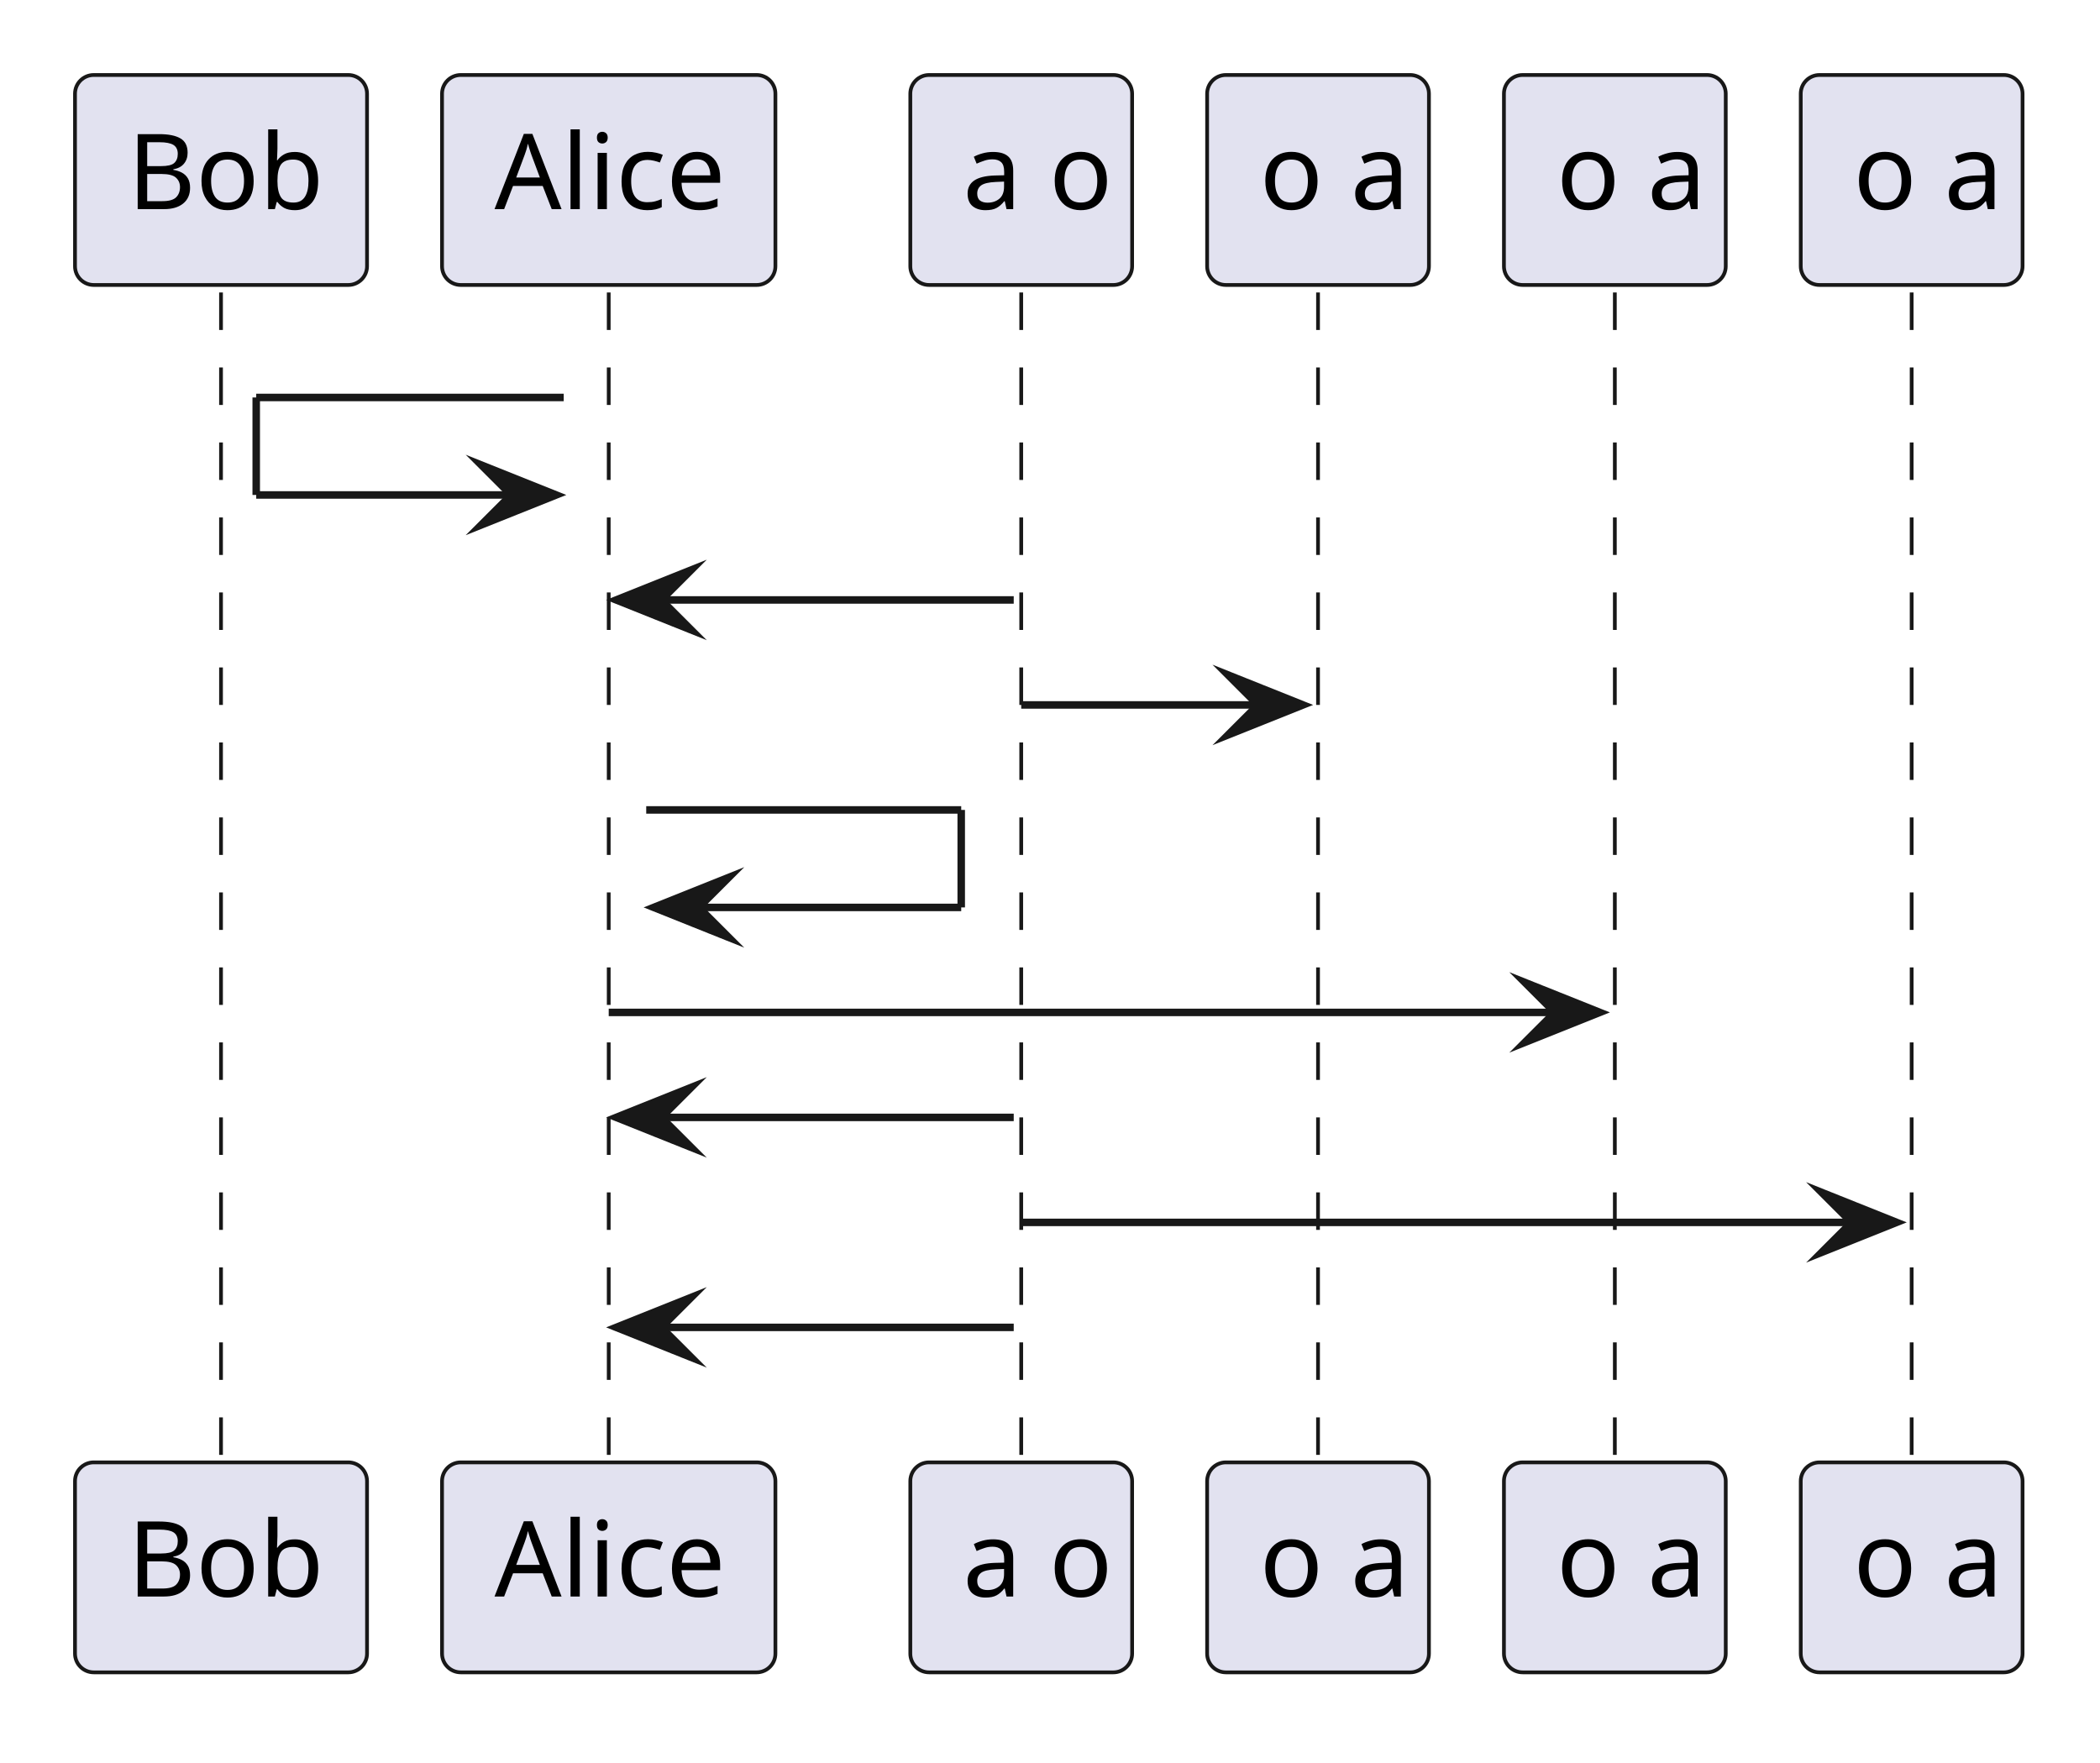
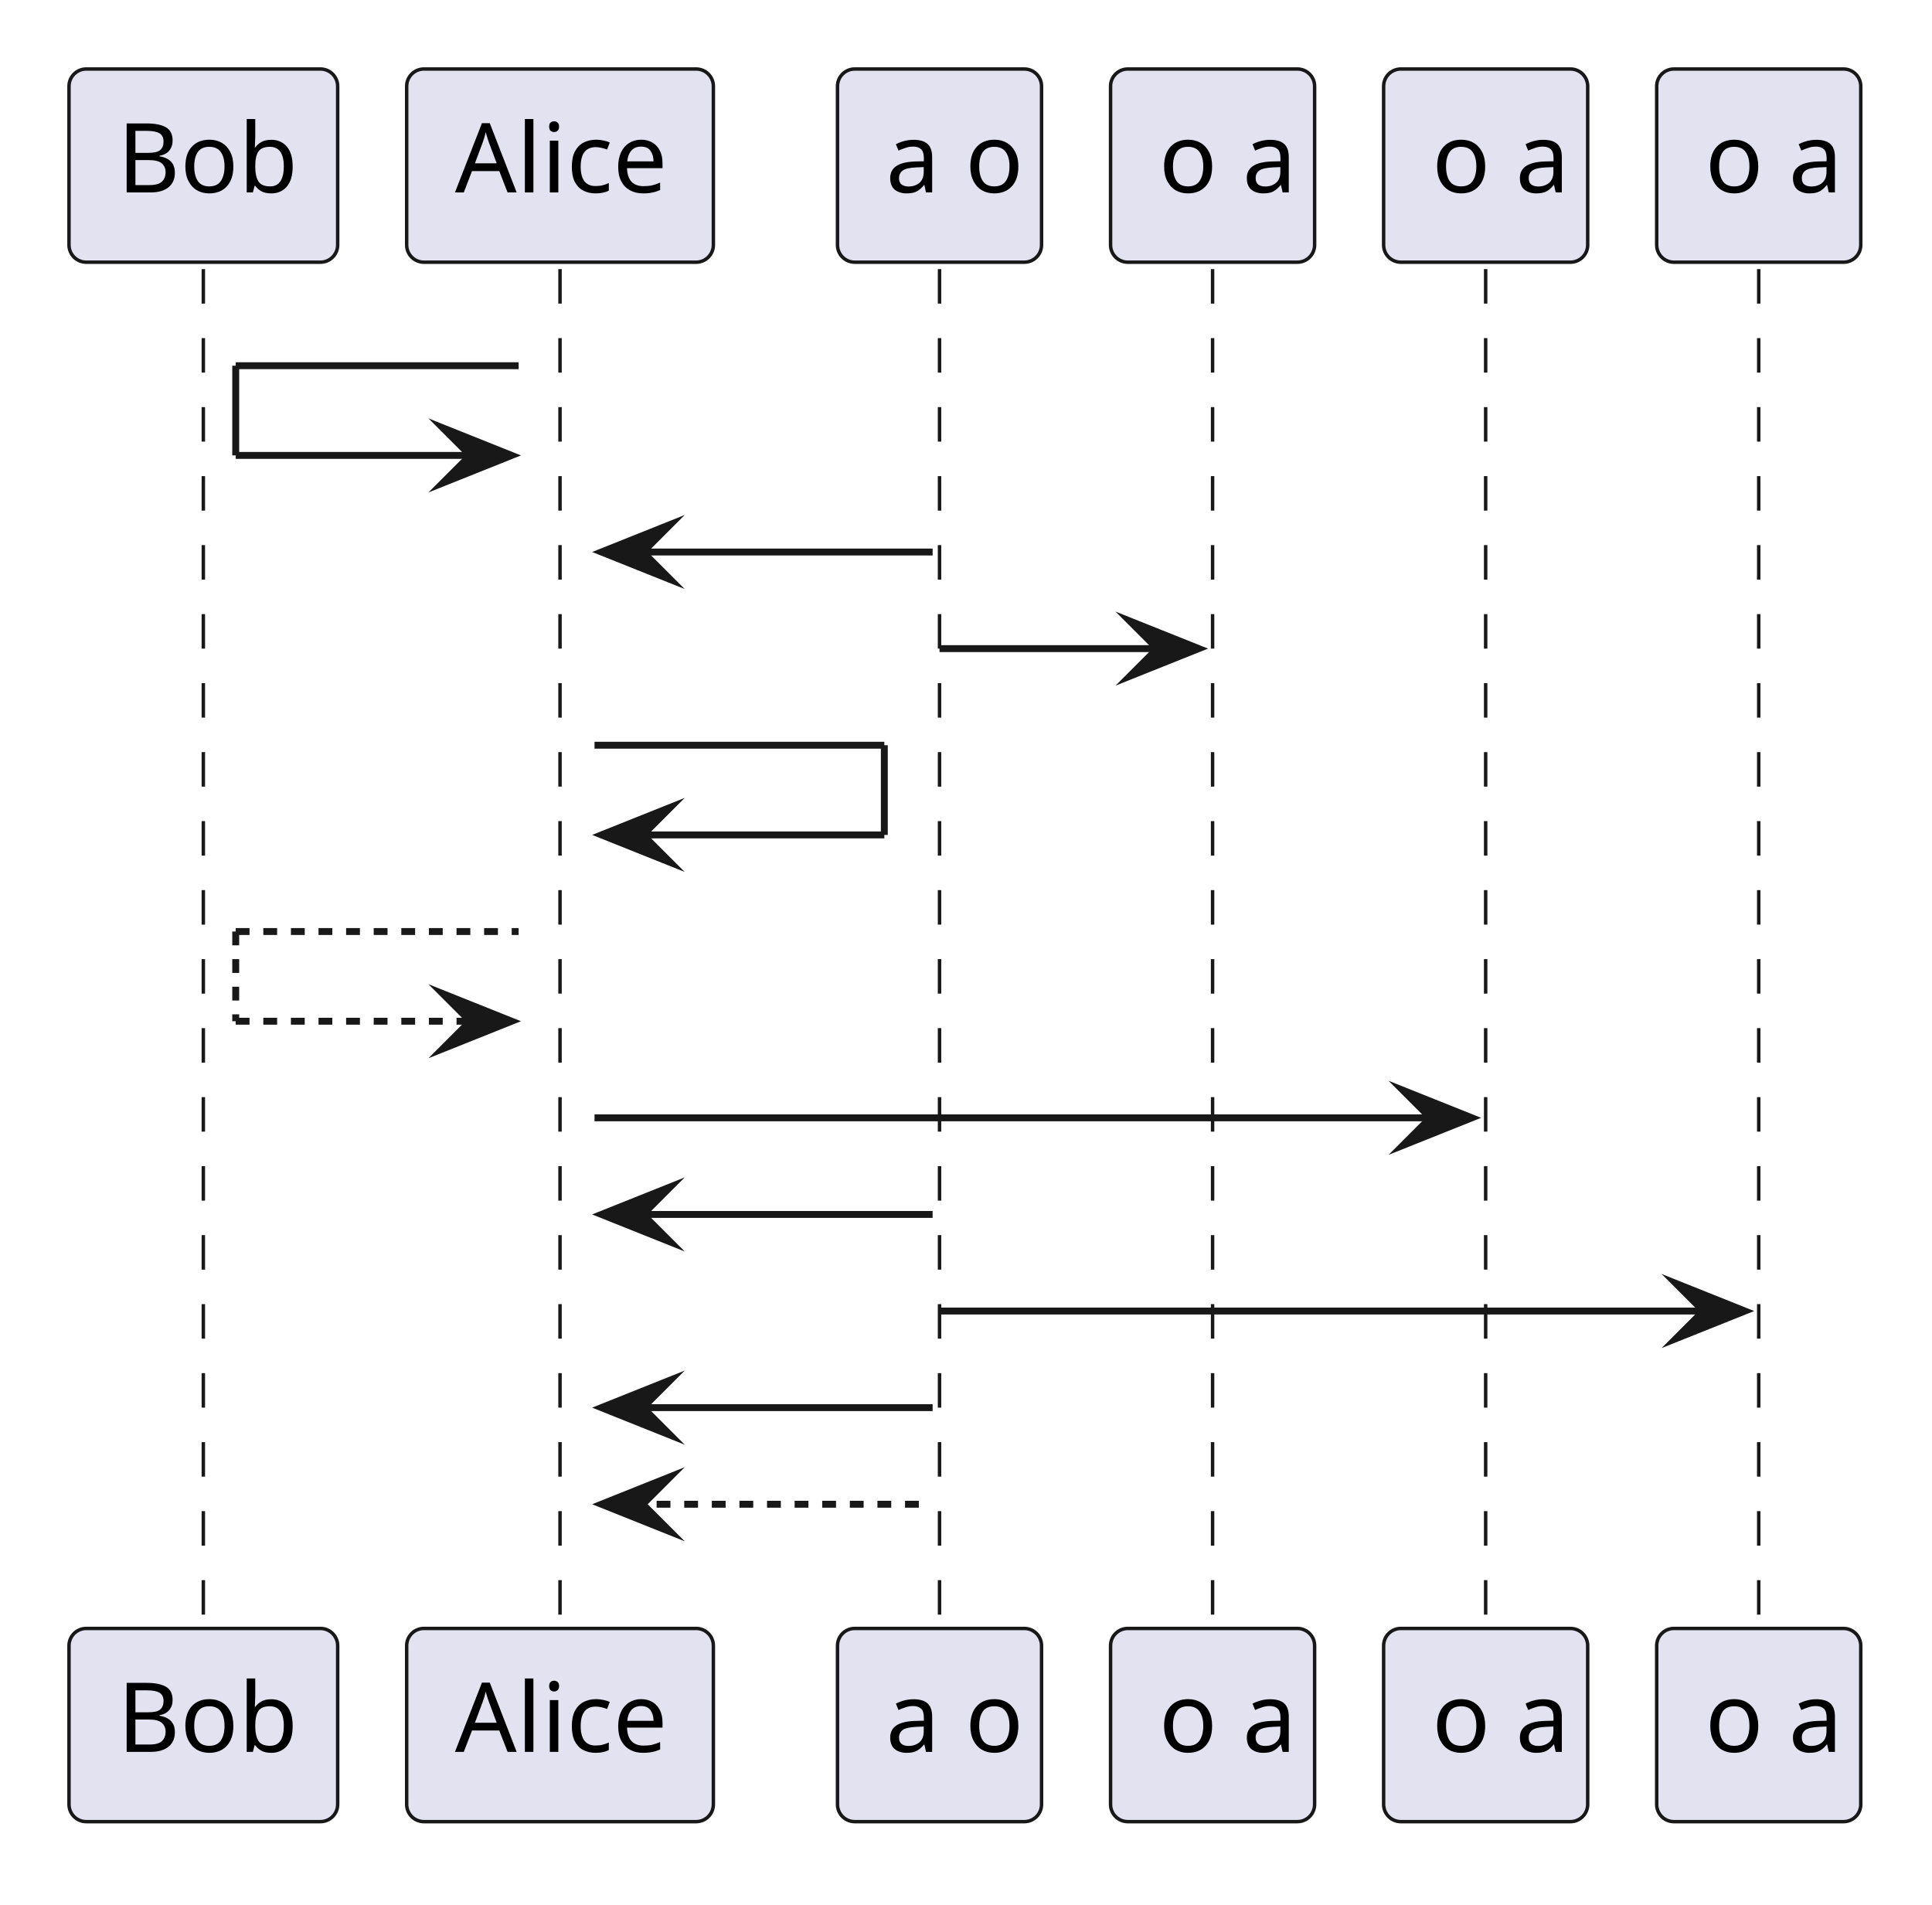
- <svg xmlns="http://www.w3.org/2000/svg" version="1.1" data-diagram-type="SEQUENCE" style="width:280px;height:235px;background:#FFFFFF;" width="280px" height="235px" viewBox="0 0 280 235" zoomAndPan="magnify" preserveAspectRatio="none" contentStyleType="text/css">
+ <svg xmlns="http://www.w3.org/2000/svg" version="1.1" data-diagram-type="SEQUENCE" style="width:280px;height:276px;background:#FFFFFF;" width="280px" height="276px" viewBox="0 0 280 276" zoomAndPan="magnify" preserveAspectRatio="none" contentStyleType="text/css">
  <defs />
  <g font-family="sans-serif" lengthAdjust="spacing">
    <g>
-       <rect x="25.969" y="39" width="8" height="156" fill="#000" fill-opacity="0" />
-       <line x1="29.469" y1="39" x2="29.469" y2="195" style="stroke:#181818;stroke-width:0.5;stroke-dasharray:5,5;" />
+       <rect x="25.969" y="39" width="8" height="197" fill="#000" fill-opacity="0" />
+       <line x1="29.469" y1="39" x2="29.469" y2="236" style="stroke:#181818;stroke-width:0.5;stroke-dasharray:5,5;" />
    </g>
    <g>
-       <rect x="77.663" y="39" width="8" height="156" fill="#000" fill-opacity="0" />
-       <line x1="81.163" y1="39" x2="81.163" y2="195" style="stroke:#181818;stroke-width:0.5;stroke-dasharray:5,5;" />
+       <rect x="77.663" y="39" width="8" height="197" fill="#000" fill-opacity="0" />
+       <line x1="81.163" y1="39" x2="81.163" y2="236" style="stroke:#181818;stroke-width:0.5;stroke-dasharray:5,5;" />
    </g>
    <g>
-       <rect x="132.663" y="39" width="8" height="156" fill="#000" fill-opacity="0" />
-       <line x1="136.163" y1="39" x2="136.163" y2="195" style="stroke:#181818;stroke-width:0.5;stroke-dasharray:5,5;" />
+       <rect x="132.663" y="39" width="8" height="197" fill="#000" fill-opacity="0" />
+       <line x1="136.163" y1="39" x2="136.163" y2="236" style="stroke:#181818;stroke-width:0.5;stroke-dasharray:5,5;" />
    </g>
    <g>
-       <rect x="172.237" y="39" width="8" height="156" fill="#000" fill-opacity="0" />
-       <line x1="175.737" y1="39" x2="175.737" y2="195" style="stroke:#181818;stroke-width:0.5;stroke-dasharray:5,5;" />
+       <rect x="172.237" y="39" width="8" height="197" fill="#000" fill-opacity="0" />
+       <line x1="175.737" y1="39" x2="175.737" y2="236" style="stroke:#181818;stroke-width:0.5;stroke-dasharray:5,5;" />
    </g>
    <g>
-       <rect x="211.812" y="39" width="8" height="156" fill="#000" fill-opacity="0" />
-       <line x1="215.312" y1="39" x2="215.312" y2="195" style="stroke:#181818;stroke-width:0.5;stroke-dasharray:5,5;" />
+       <rect x="211.812" y="39" width="8" height="197" fill="#000" fill-opacity="0" />
+       <line x1="215.312" y1="39" x2="215.312" y2="236" style="stroke:#181818;stroke-width:0.5;stroke-dasharray:5,5;" />
    </g>
    <g>
-       <rect x="251.387" y="39" width="8" height="156" fill="#000" fill-opacity="0" />
-       <line x1="254.887" y1="39" x2="254.887" y2="195" style="stroke:#181818;stroke-width:0.5;stroke-dasharray:5,5;" />
+       <rect x="251.387" y="39" width="8" height="197" fill="#000" fill-opacity="0" />
+       <line x1="254.887" y1="39" x2="254.887" y2="236" style="stroke:#181818;stroke-width:0.5;stroke-dasharray:5,5;" />
    </g>
    <rect x="10" y="10" width="38.938" height="28" fill="#E2E2F0" rx="2.5" ry="2.5" style="stroke:#181818;stroke-width:0.5;" />
    <text x="17" y="27.889" fill="#000" font-size="14" textLength="24.938">Bob</text>
    <rect x="58.938" y="10" width="44.45" height="28" fill="#E2E2F0" rx="2.5" ry="2.5" style="stroke:#181818;stroke-width:0.5;" />
    <text x="65.938" y="27.889" fill="#000" font-size="14" textLength="30.45">Alice</text>
    <rect x="121.375" y="10" width="29.575" height="28" fill="#E2E2F0" rx="2.5" ry="2.5" style="stroke:#181818;stroke-width:0.5;" />
    <text x="128.375" y="27.889" fill="#000" font-size="14" textLength="15.575">a o</text>
    <rect x="160.95" y="10" width="29.575" height="28" fill="#E2E2F0" rx="2.5" ry="2.5" style="stroke:#181818;stroke-width:0.5;" />
    <text x="167.95" y="27.889" fill="#000" font-size="14" textLength="15.575">o     a</text>
    <rect x="200.525" y="10" width="29.575" height="28" fill="#E2E2F0" rx="2.5" ry="2.5" style="stroke:#181818;stroke-width:0.5;" />
    <text x="207.525" y="27.889" fill="#000" font-size="14" textLength="15.575">o    a</text>
    <rect x="240.1" y="10" width="29.575" height="28" fill="#E2E2F0" rx="2.5" ry="2.5" style="stroke:#181818;stroke-width:0.5;" />
    <text x="247.1" y="27.889" fill="#000" font-size="14" textLength="15.575">o   a</text>
-     <rect x="10" y="195" width="38.938" height="28" fill="#E2E2F0" rx="2.5" ry="2.5" style="stroke:#181818;stroke-width:0.5;" />
-     <text x="17" y="212.889" fill="#000" font-size="14" textLength="24.938">Bob</text>
-     <rect x="58.938" y="195" width="44.45" height="28" fill="#E2E2F0" rx="2.5" ry="2.5" style="stroke:#181818;stroke-width:0.5;" />
-     <text x="65.938" y="212.889" fill="#000" font-size="14" textLength="30.45">Alice</text>
-     <rect x="121.375" y="195" width="29.575" height="28" fill="#E2E2F0" rx="2.5" ry="2.5" style="stroke:#181818;stroke-width:0.5;" />
-     <text x="128.375" y="212.889" fill="#000" font-size="14" textLength="15.575">a o</text>
-     <rect x="160.95" y="195" width="29.575" height="28" fill="#E2E2F0" rx="2.5" ry="2.5" style="stroke:#181818;stroke-width:0.5;" />
-     <text x="167.95" y="212.889" fill="#000" font-size="14" textLength="15.575">o     a</text>
-     <rect x="200.525" y="195" width="29.575" height="28" fill="#E2E2F0" rx="2.5" ry="2.5" style="stroke:#181818;stroke-width:0.5;" />
-     <text x="207.525" y="212.889" fill="#000" font-size="14" textLength="15.575">o    a</text>
-     <rect x="240.1" y="195" width="29.575" height="28" fill="#E2E2F0" rx="2.5" ry="2.5" style="stroke:#181818;stroke-width:0.5;" />
-     <text x="247.1" y="212.889" fill="#000" font-size="14" textLength="15.575">o   a</text>
+     <rect x="10" y="236" width="38.938" height="28" fill="#E2E2F0" rx="2.5" ry="2.5" style="stroke:#181818;stroke-width:0.5;" />
+     <text x="17" y="253.889" fill="#000" font-size="14" textLength="24.938">Bob</text>
+     <rect x="58.938" y="236" width="44.45" height="28" fill="#E2E2F0" rx="2.5" ry="2.5" style="stroke:#181818;stroke-width:0.5;" />
+     <text x="65.938" y="253.889" fill="#000" font-size="14" textLength="30.45">Alice</text>
+     <rect x="121.375" y="236" width="29.575" height="28" fill="#E2E2F0" rx="2.5" ry="2.5" style="stroke:#181818;stroke-width:0.5;" />
+     <text x="128.375" y="253.889" fill="#000" font-size="14" textLength="15.575">a o</text>
+     <rect x="160.95" y="236" width="29.575" height="28" fill="#E2E2F0" rx="2.5" ry="2.5" style="stroke:#181818;stroke-width:0.5;" />
+     <text x="167.95" y="253.889" fill="#000" font-size="14" textLength="15.575">o     a</text>
+     <rect x="200.525" y="236" width="29.575" height="28" fill="#E2E2F0" rx="2.5" ry="2.5" style="stroke:#181818;stroke-width:0.5;" />
+     <text x="207.525" y="253.889" fill="#000" font-size="14" textLength="15.575">o    a</text>
+     <rect x="240.1" y="236" width="29.575" height="28" fill="#E2E2F0" rx="2.5" ry="2.5" style="stroke:#181818;stroke-width:0.5;" />
+     <text x="247.1" y="253.889" fill="#000" font-size="14" textLength="15.575">o   a</text>
    <line x1="34.162" y1="53" x2="75.163" y2="53" style="stroke:#181818;stroke-width:1;" />
    <line x1="34.162" y1="53" x2="34.162" y2="66" style="stroke:#181818;stroke-width:1;" />
    <line x1="34.162" y1="66" x2="74.163" y2="66" style="stroke:#181818;stroke-width:1;" />
    <polygon points="64.163,62,74.163,66,64.163,70,68.163,66" fill="#181818" style="stroke:#181818;stroke-width:1;stroke-linejoin:miter;stroke-miterlimit:10;" />
-     <polygon points="92.163,76,82.163,80,92.163,84,88.163,80" fill="#181818" style="stroke:#181818;stroke-width:1;stroke-linejoin:miter;stroke-miterlimit:10;" />
-     <line x1="86.163" y1="80" x2="135.163" y2="80" style="stroke:#181818;stroke-width:1;" />
+     <polygon points="97.163,76,87.163,80,97.163,84,93.163,80" fill="#181818" style="stroke:#181818;stroke-width:1;stroke-linejoin:miter;stroke-miterlimit:10;" />
+     <line x1="91.163" y1="80" x2="135.163" y2="80" style="stroke:#181818;stroke-width:1;" />
    <polygon points="163.737,90,173.737,94,163.737,98,167.737,94" fill="#181818" style="stroke:#181818;stroke-width:1;stroke-linejoin:miter;stroke-miterlimit:10;" />
    <line x1="136.163" y1="94" x2="169.737" y2="94" style="stroke:#181818;stroke-width:1;" />
    <line x1="86.163" y1="108" x2="128.163" y2="108" style="stroke:#181818;stroke-width:1;" />
    <line x1="128.163" y1="108" x2="128.163" y2="121" style="stroke:#181818;stroke-width:1;" />
    <line x1="87.163" y1="121" x2="128.163" y2="121" style="stroke:#181818;stroke-width:1;" />
    <polygon points="97.163,117,87.163,121,97.163,125,93.163,121" fill="#181818" style="stroke:#181818;stroke-width:1;stroke-linejoin:miter;stroke-miterlimit:10;" />
-     <polygon points="203.312,131,213.312,135,203.312,139,207.312,135" fill="#181818" style="stroke:#181818;stroke-width:1;stroke-linejoin:miter;stroke-miterlimit:10;" />
-     <line x1="81.163" y1="135" x2="209.312" y2="135" style="stroke:#181818;stroke-width:1;" />
-     <polygon points="92.163,145,82.163,149,92.163,153,88.163,149" fill="#181818" style="stroke:#181818;stroke-width:1;stroke-linejoin:miter;stroke-miterlimit:10;" />
-     <line x1="86.163" y1="149" x2="135.163" y2="149" style="stroke:#181818;stroke-width:1;" />
-     <polygon points="242.887,159,252.887,163,242.887,167,246.887,163" fill="#181818" style="stroke:#181818;stroke-width:1;stroke-linejoin:miter;stroke-miterlimit:10;" />
-     <line x1="136.163" y1="163" x2="248.887" y2="163" style="stroke:#181818;stroke-width:1;" />
-     <polygon points="92.163,173,82.163,177,92.163,181,88.163,177" fill="#181818" style="stroke:#181818;stroke-width:1;stroke-linejoin:miter;stroke-miterlimit:10;" />
-     <line x1="86.163" y1="177" x2="135.163" y2="177" style="stroke:#181818;stroke-width:1;" />
+     <line x1="34.162" y1="135" x2="75.163" y2="135" style="stroke:#181818;stroke-width:1;stroke-dasharray:2,2;" />
+     <line x1="34.162" y1="135" x2="34.162" y2="148" style="stroke:#181818;stroke-width:1;stroke-dasharray:2,2;" />
+     <line x1="34.162" y1="148" x2="74.163" y2="148" style="stroke:#181818;stroke-width:1;stroke-dasharray:2,2;" />
+     <polygon points="64.163,144,74.163,148,64.163,152,68.163,148" fill="#181818" style="stroke:#181818;stroke-width:1;stroke-linejoin:miter;stroke-miterlimit:10;" />
+     <polygon points="203.312,158,213.312,162,203.312,166,207.312,162" fill="#181818" style="stroke:#181818;stroke-width:1;stroke-linejoin:miter;stroke-miterlimit:10;" />
+     <line x1="86.163" y1="162" x2="209.312" y2="162" style="stroke:#181818;stroke-width:1;" />
+     <polygon points="97.163,172,87.163,176,97.163,180,93.163,176" fill="#181818" style="stroke:#181818;stroke-width:1;stroke-linejoin:miter;stroke-miterlimit:10;" />
+     <line x1="91.163" y1="176" x2="135.163" y2="176" style="stroke:#181818;stroke-width:1;" />
+     <polygon points="242.887,186,252.887,190,242.887,194,246.887,190" fill="#181818" style="stroke:#181818;stroke-width:1;stroke-linejoin:miter;stroke-miterlimit:10;" />
+     <line x1="136.163" y1="190" x2="248.887" y2="190" style="stroke:#181818;stroke-width:1;" />
+     <polygon points="97.163,200,87.163,204,97.163,208,93.163,204" fill="#181818" style="stroke:#181818;stroke-width:1;stroke-linejoin:miter;stroke-miterlimit:10;" />
+     <line x1="91.163" y1="204" x2="135.163" y2="204" style="stroke:#181818;stroke-width:1;" />
+     <polygon points="97.163,214,87.163,218,97.163,222,93.163,218" fill="#181818" style="stroke:#181818;stroke-width:1;stroke-linejoin:miter;stroke-miterlimit:10;" />
+     <line x1="91.163" y1="218" x2="135.163" y2="218" style="stroke:#181818;stroke-width:1;stroke-dasharray:2,2;" />
  </g>
</svg>
